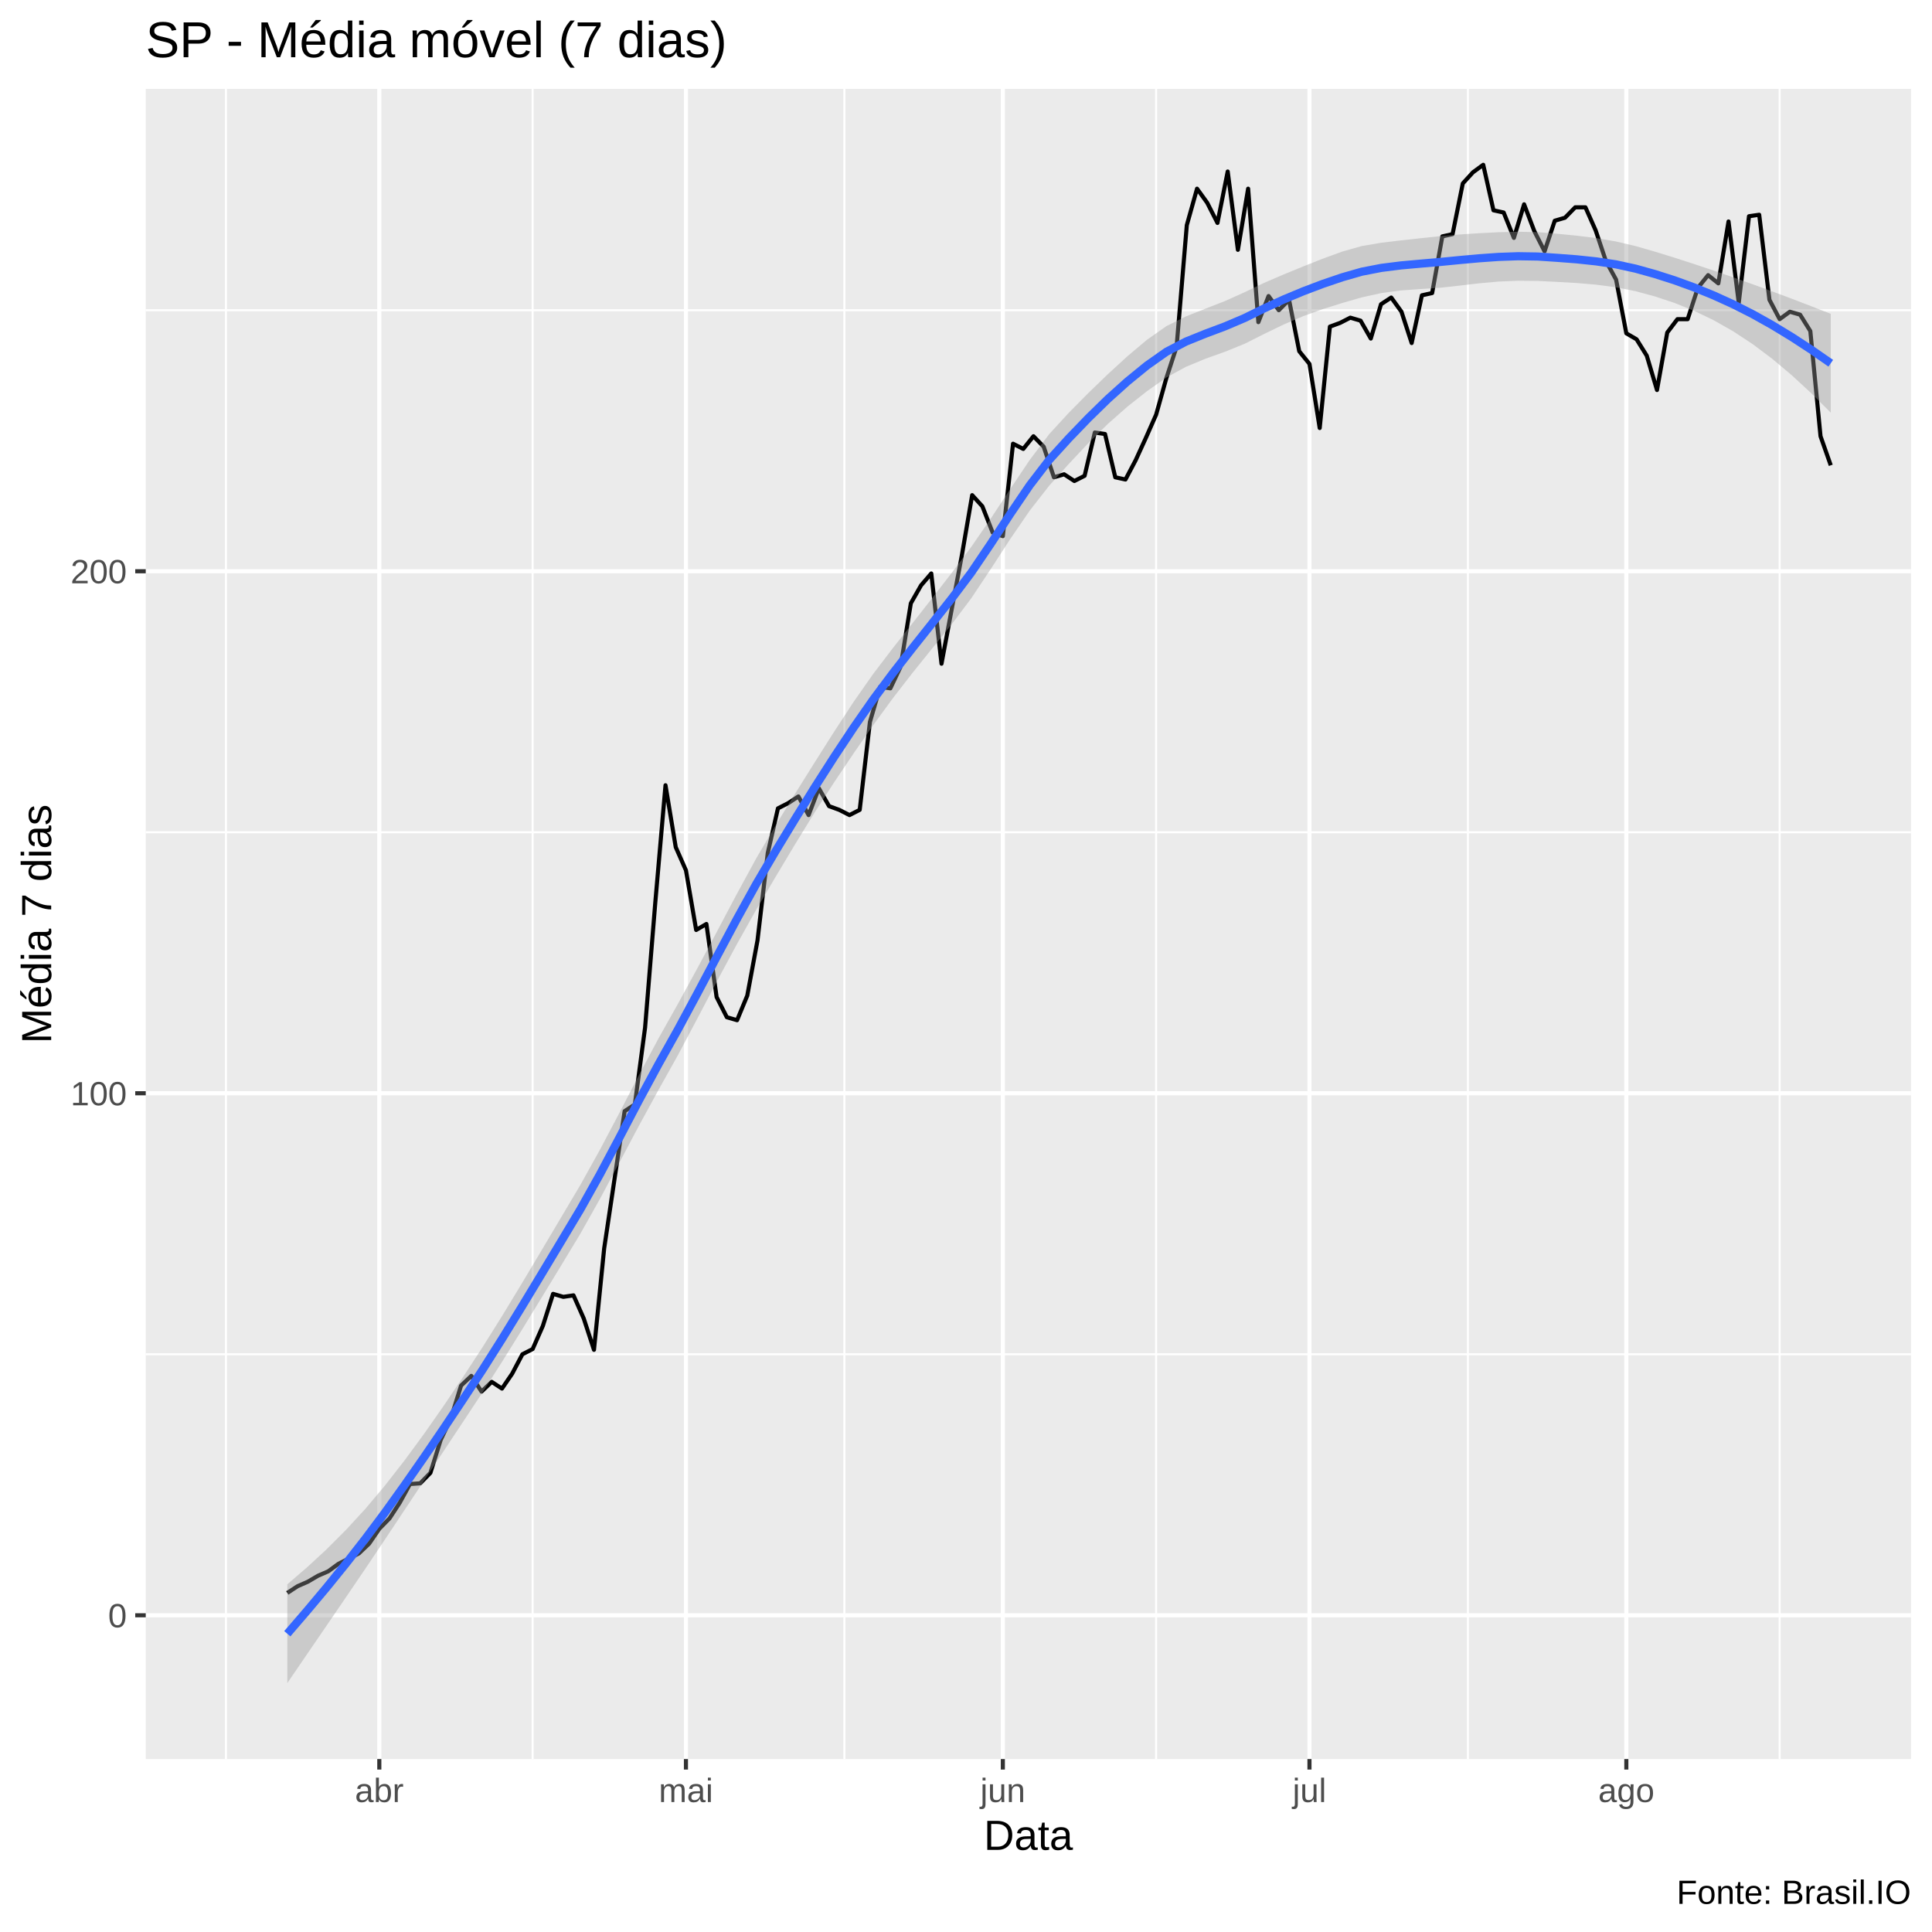
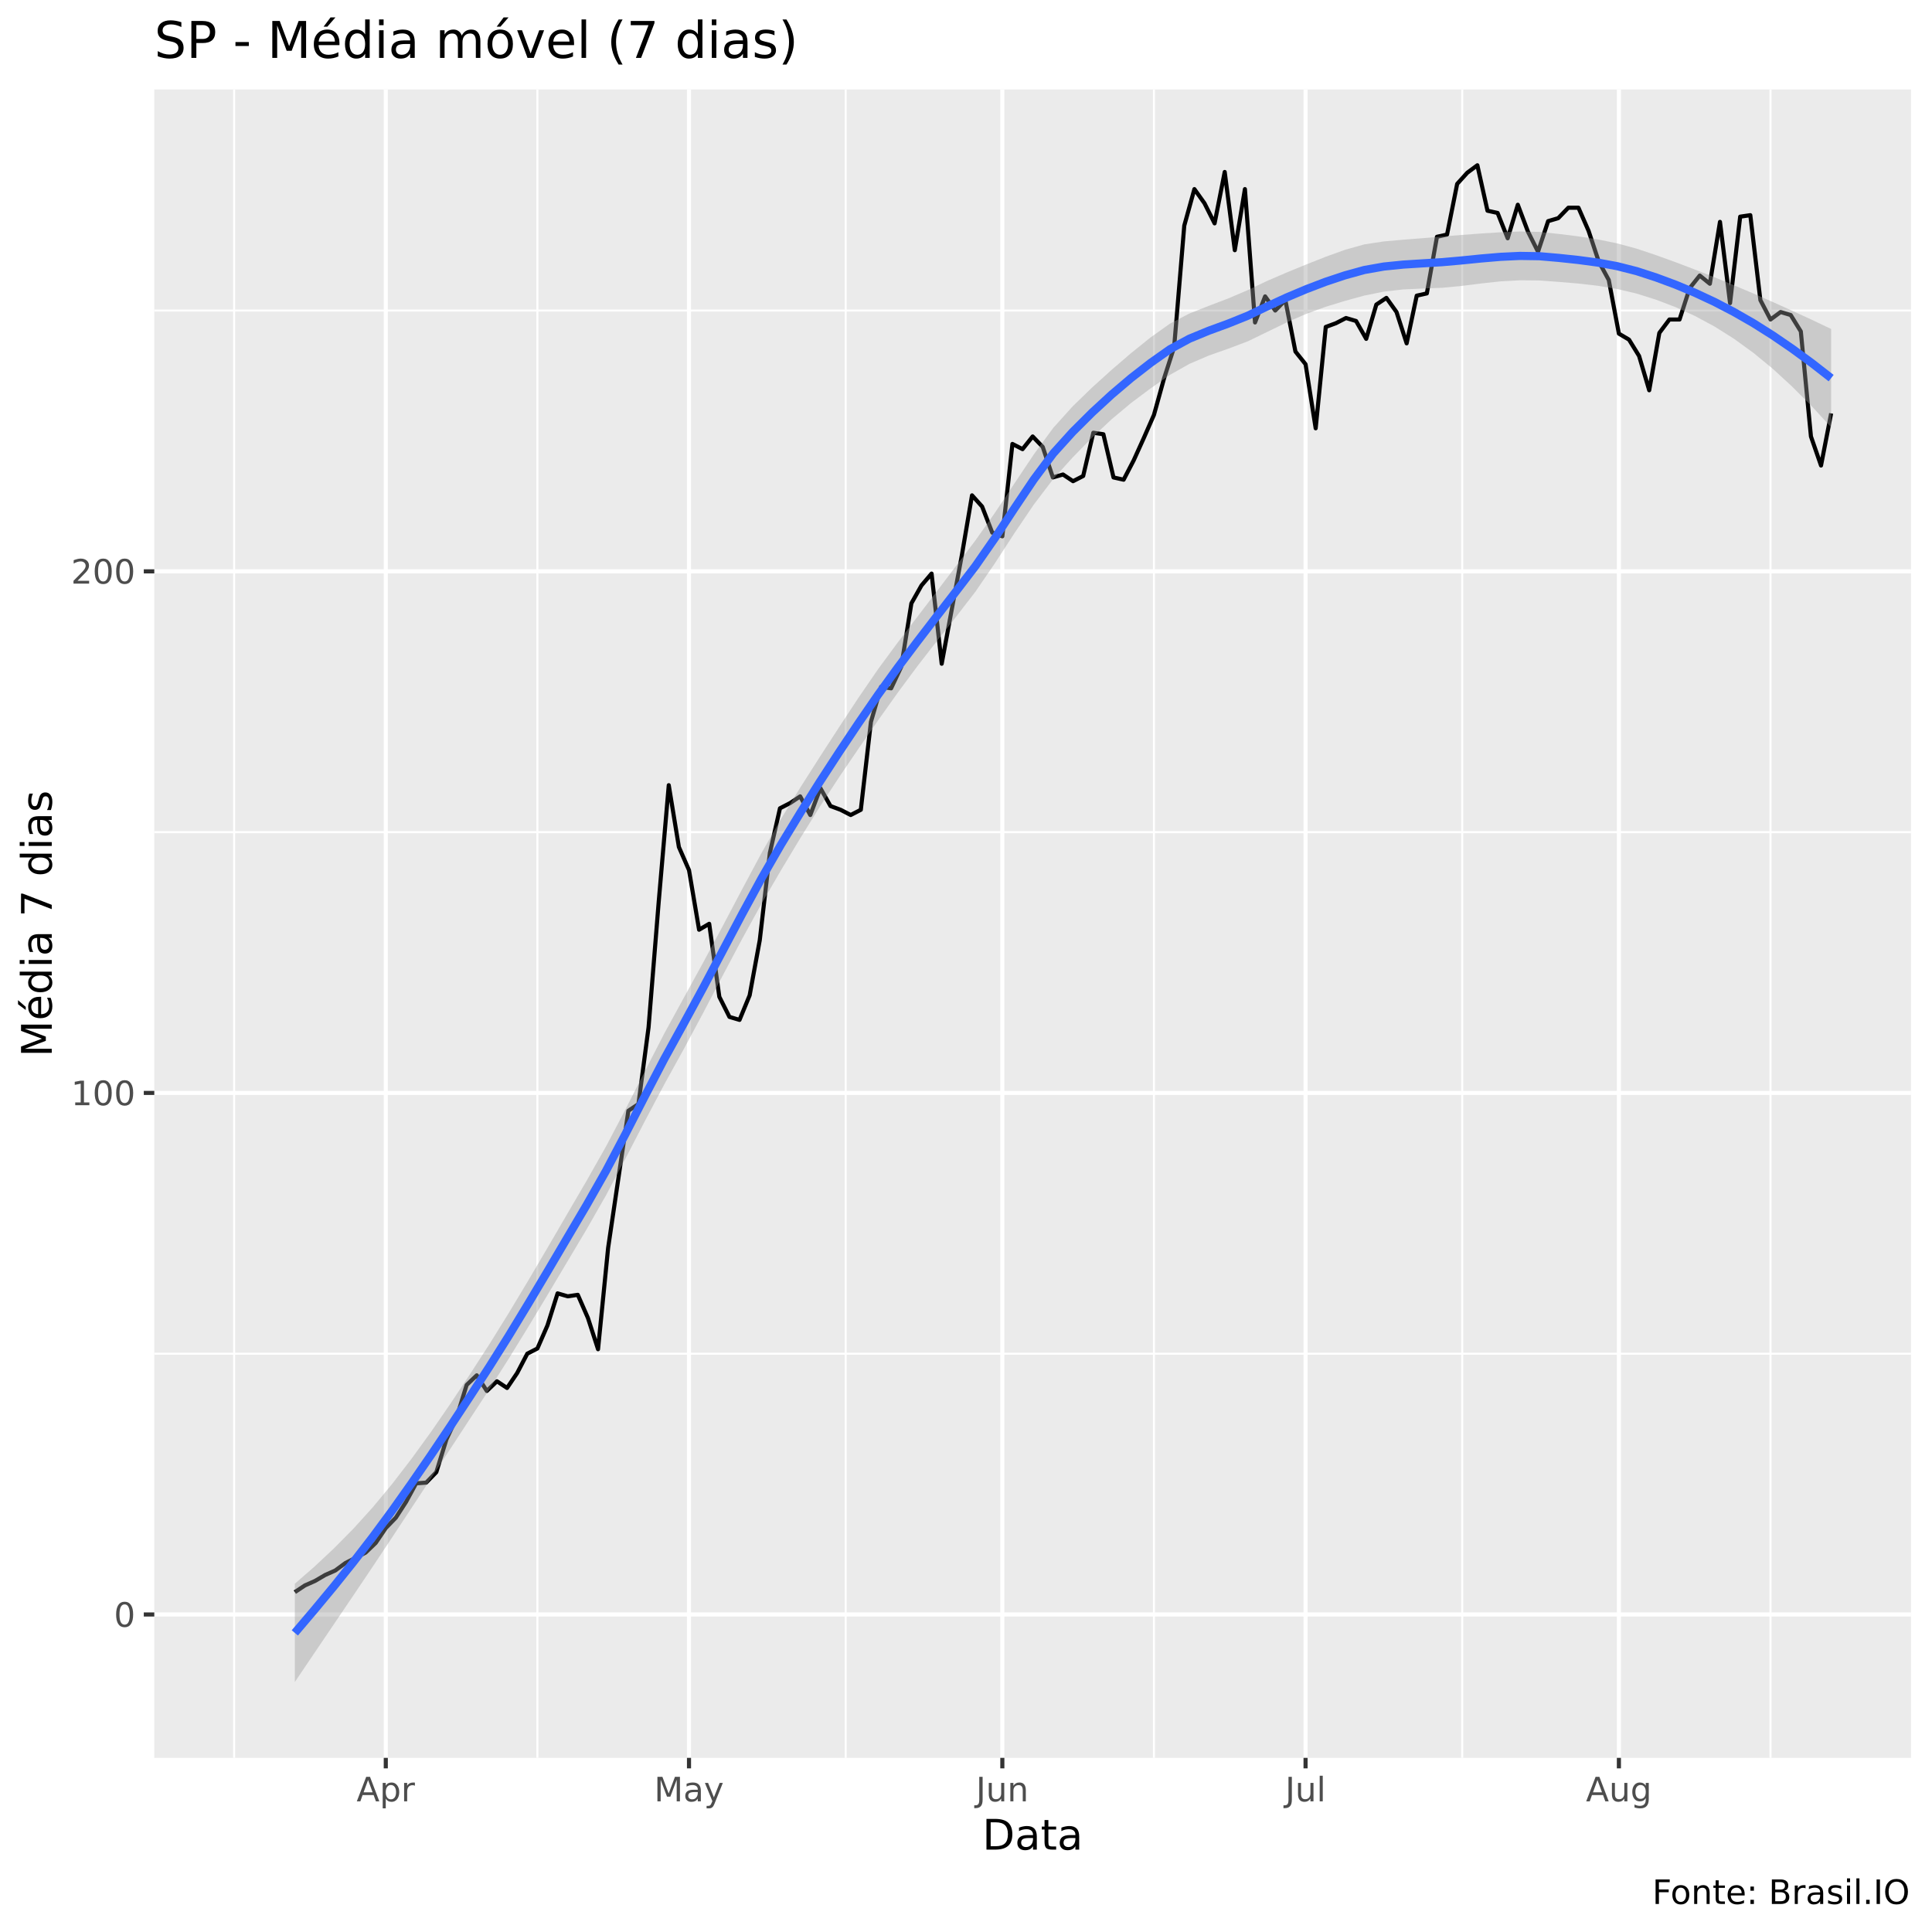
<svg xmlns="http://www.w3.org/2000/svg" viewBox="0 0 504.00 504.00">
  <defs>
    <style type="text/css">
    line, polyline, polygon, path, rect, circle {
      fill: none;
      stroke: #000000;
      stroke-linecap: round;
      stroke-linejoin: round;
      stroke-miterlimit: 10.00;
    }
  </style>
  </defs>
  <rect width="100%" height="100%" style="stroke: none; fill: #FFFFFF;" />
-   <rect x="-0" y="0.00" width="504.00" height="504.00" style="stroke-width: 1.07; stroke: #FFFFFF; fill: #FFFFFF;" />
+   <rect x="0" y="0.00" width="504.00" height="504.00" style="stroke-width: 1.07; stroke: #FFFFFF; fill: #FFFFFF;" />
  <defs>
-     <clipPath id="cpMzguMDJ8NDk4LjUyfDQ1OC44OHwyMy4xOQ==">
-       <rect x="38.02" y="23.19" width="460.50" height="435.69" />
+     <clipPath id="cpNDAuMjV8NDk4LjUyfDQ1OC41N3wyMy4zMw==">
+       <rect x="40.25" y="23.33" width="458.27" height="435.24" />
    </clipPath>
  </defs>
-   <rect x="38.02" y="23.19" width="460.50" height="435.69" style="stroke-width: 1.07; stroke: none; fill: #EBEBEB;" clip-path="url(#cpMzguMDJ8NDk4LjUyfDQ1OC44OHwyMy4xOQ==)" />
-   <polyline points="38.02,353.29 498.52,353.29 " style="stroke-width: 0.53; stroke: #FFFFFF; stroke-linecap: butt;" clip-path="url(#cpMzguMDJ8NDk4LjUyfDQ1OC44OHwyMy4xOQ==)" />
-   <polyline points="38.02,217.11 498.52,217.11 " style="stroke-width: 0.53; stroke: #FFFFFF; stroke-linecap: butt;" clip-path="url(#cpMzguMDJ8NDk4LjUyfDQ1OC44OHwyMy4xOQ==)" />
-   <polyline points="38.02,80.93 498.52,80.93 " style="stroke-width: 0.53; stroke: #FFFFFF; stroke-linecap: butt;" clip-path="url(#cpMzguMDJ8NDk4LjUyfDQ1OC44OHwyMy4xOQ==)" />
-   <polyline points="58.95,458.88 58.95,23.19 " style="stroke-width: 0.53; stroke: #FFFFFF; stroke-linecap: butt;" clip-path="url(#cpMzguMDJ8NDk4LjUyfDQ1OC44OHwyMy4xOQ==)" />
-   <polyline points="138.95,458.88 138.95,23.19 " style="stroke-width: 0.53; stroke: #FFFFFF; stroke-linecap: butt;" clip-path="url(#cpMzguMDJ8NDk4LjUyfDQ1OC44OHwyMy4xOQ==)" />
-   <polyline points="220.27,458.88 220.27,23.19 " style="stroke-width: 0.53; stroke: #FFFFFF; stroke-linecap: butt;" clip-path="url(#cpMzguMDJ8NDk4LjUyfDQ1OC44OHwyMy4xOQ==)" />
-   <polyline points="301.60,458.88 301.60,23.19 " style="stroke-width: 0.53; stroke: #FFFFFF; stroke-linecap: butt;" clip-path="url(#cpMzguMDJ8NDk4LjUyfDQ1OC44OHwyMy4xOQ==)" />
-   <polyline points="382.93,458.88 382.93,23.19 " style="stroke-width: 0.53; stroke: #FFFFFF; stroke-linecap: butt;" clip-path="url(#cpMzguMDJ8NDk4LjUyfDQ1OC44OHwyMy4xOQ==)" />
-   <polyline points="464.26,458.88 464.26,23.19 " style="stroke-width: 0.53; stroke: #FFFFFF; stroke-linecap: butt;" clip-path="url(#cpMzguMDJ8NDk4LjUyfDQ1OC44OHwyMy4xOQ==)" />
-   <polyline points="38.02,421.38 498.52,421.38 " style="stroke-width: 1.07; stroke: #FFFFFF; stroke-linecap: butt;" clip-path="url(#cpMzguMDJ8NDk4LjUyfDQ1OC44OHwyMy4xOQ==)" />
-   <polyline points="38.02,285.20 498.52,285.20 " style="stroke-width: 1.07; stroke: #FFFFFF; stroke-linecap: butt;" clip-path="url(#cpMzguMDJ8NDk4LjUyfDQ1OC44OHwyMy4xOQ==)" />
-   <polyline points="38.02,149.02 498.52,149.02 " style="stroke-width: 1.07; stroke: #FFFFFF; stroke-linecap: butt;" clip-path="url(#cpMzguMDJ8NDk4LjUyfDQ1OC44OHwyMy4xOQ==)" />
-   <polyline points="98.95,458.88 98.95,23.19 " style="stroke-width: 1.07; stroke: #FFFFFF; stroke-linecap: butt;" clip-path="url(#cpMzguMDJ8NDk4LjUyfDQ1OC44OHwyMy4xOQ==)" />
-   <polyline points="178.94,458.88 178.94,23.19 " style="stroke-width: 1.07; stroke: #FFFFFF; stroke-linecap: butt;" clip-path="url(#cpMzguMDJ8NDk4LjUyfDQ1OC44OHwyMy4xOQ==)" />
-   <polyline points="261.61,458.88 261.61,23.19 " style="stroke-width: 1.07; stroke: #FFFFFF; stroke-linecap: butt;" clip-path="url(#cpMzguMDJ8NDk4LjUyfDQ1OC44OHwyMy4xOQ==)" />
-   <polyline points="341.60,458.88 341.60,23.19 " style="stroke-width: 1.07; stroke: #FFFFFF; stroke-linecap: butt;" clip-path="url(#cpMzguMDJ8NDk4LjUyfDQ1OC44OHwyMy4xOQ==)" />
-   <polyline points="424.26,458.88 424.26,23.19 " style="stroke-width: 1.07; stroke: #FFFFFF; stroke-linecap: butt;" clip-path="url(#cpMzguMDJ8NDk4LjUyfDQ1OC44OHwyMy4xOQ==)" />
-   <polyline points="74.95,415.55 77.62,413.80 80.29,412.63 82.95,411.07 85.62,409.91 88.28,407.96 90.95,406.60 93.62,405.24 96.28,402.71 98.95,398.82 101.62,396.09 104.28,392.01 106.95,387.14 109.62,386.95 112.28,384.23 114.95,375.67 117.62,370.02 120.28,361.46 122.95,358.93 125.62,363.02 128.28,360.49 130.95,362.24 133.61,358.35 136.28,353.29 138.95,351.93 141.61,345.90 144.28,337.53 146.95,338.31 149.61,337.92 152.28,343.95 154.95,352.13 157.61,325.67 160.28,307.77 162.95,289.87 165.61,288.12 168.28,268.08 170.95,235.40 173.61,204.85 176.28,221.00 178.94,227.03 181.61,242.60 184.28,241.04 186.94,260.10 189.61,265.36 192.28,266.14 194.94,259.72 197.61,245.32 200.28,222.56 202.94,210.88 205.61,209.52 208.28,207.77 210.94,212.63 213.61,205.63 216.28,210.30 218.94,211.27 221.61,212.63 224.27,211.27 226.94,188.32 229.61,179.17 232.27,179.56 234.94,173.92 237.61,157.38 240.27,152.71 242.94,149.60 245.61,173.14 248.27,158.94 250.94,144.74 253.61,129.17 256.27,132.09 258.94,138.90 261.61,139.87 264.27,115.75 266.94,117.11 269.60,113.80 272.27,116.53 274.94,124.51 277.60,123.73 280.27,125.48 282.94,124.12 285.60,112.83 288.27,113.22 290.94,124.51 293.60,125.09 296.27,120.03 298.94,114.19 301.60,108.16 304.27,98.63 306.94,90.46 309.60,58.75 312.27,49.22 314.93,52.91 317.60,58.16 320.27,44.74 322.93,65.17 325.60,49.22 328.27,84.04 330.93,77.23 333.60,80.93 336.27,78.20 338.93,91.63 341.60,94.93 344.27,111.66 346.93,85.21 349.60,84.23 352.26,82.87 354.93,83.65 357.60,88.32 360.26,79.37 362.93,77.62 365.60,81.32 368.26,89.49 370.93,77.04 373.60,76.45 376.26,61.67 378.93,61.08 381.60,47.85 384.26,44.94 386.93,42.99 389.60,54.86 392.26,55.44 394.93,62.06 397.59,53.30 400.26,60.30 402.93,65.56 405.59,57.58 408.26,56.80 410.93,54.08 413.59,54.08 416.26,60.11 418.93,68.09 421.59,72.95 424.26,86.96 426.93,88.51 429.59,92.79 432.26,101.74 434.93,86.76 437.59,83.26 440.26,83.26 442.92,75.09 445.59,71.78 448.26,73.92 450.92,57.78 453.59,78.98 456.26,56.41 458.92,56.02 461.59,78.20 464.26,83.26 466.92,81.32 469.59,82.09 472.26,86.37 474.92,113.80 477.59,121.39 " style="stroke-width: 1.07; stroke-linecap: butt;" clip-path="url(#cpMzguMDJ8NDk4LjUyfDQ1OC44OHwyMy4xOQ==)" />
-   <polygon points="74.95,413.30 80.05,408.91 85.15,404.21 90.24,399.12 95.34,393.57 100.44,387.51 105.53,380.98 110.63,374.04 115.73,366.75 120.82,359.19 125.92,351.38 131.02,343.23 136.11,334.84 141.21,326.29 146.31,317.70 151.40,309.11 156.50,299.94 161.60,290.28 166.69,280.44 171.79,270.88 176.89,261.80 181.98,252.48 187.08,242.92 192.18,233.28 197.27,223.93 202.37,215.25 207.47,206.97 212.56,198.83 217.66,190.78 222.76,182.98 227.85,175.72 232.95,169.03 238.05,162.56 243.14,156.08 248.24,149.49 253.34,142.71 258.43,135.32 263.53,127.58 268.63,119.98 273.72,113.23 278.82,107.68 283.92,102.52 289.01,97.61 294.11,92.93 299.21,88.64 304.30,85.06 309.40,82.53 314.50,80.51 319.59,78.52 324.69,76.23 329.79,73.78 334.88,71.59 339.98,69.50 345.08,67.48 350.17,65.62 355.27,64.18 360.37,63.32 365.46,62.71 370.56,62.15 375.66,61.61 380.75,61.17 385.85,60.84 390.95,60.58 396.04,60.45 401.14,60.56 406.24,60.98 411.33,61.48 416.43,62.11 421.53,62.99 426.62,64.18 431.72,65.65 436.82,67.22 441.91,68.87 447.01,70.58 452.11,72.34 457.20,74.15 462.30,76.01 467.40,77.92 472.49,79.88 477.59,81.87 477.59,107.65 472.49,102.57 467.40,97.87 462.30,93.59 457.20,89.76 452.11,86.41 447.01,83.52 441.91,81.07 436.82,79.02 431.72,77.33 426.62,75.95 421.53,74.94 416.43,74.27 411.33,73.83 406.24,73.54 401.14,73.29 396.04,73.24 390.95,73.45 385.85,73.91 380.75,74.51 375.66,75.07 370.56,75.41 365.46,75.77 360.37,76.45 355.27,77.57 350.17,79.04 345.08,80.64 339.98,82.47 334.88,84.65 329.79,87.11 324.69,89.68 319.59,91.75 314.50,93.57 309.40,95.68 304.30,98.46 299.21,102.05 294.11,106.08 289.01,110.58 283.92,115.59 278.82,121.02 273.72,126.68 268.63,133.20 263.53,140.63 258.43,148.49 253.34,156.12 248.24,162.89 243.14,169.21 238.05,175.53 232.95,182.11 227.85,189.08 222.76,196.42 217.66,203.99 212.56,211.87 207.47,220.15 202.37,228.68 197.27,237.32 192.18,246.40 187.08,255.88 181.98,265.58 176.89,275.18 171.79,284.31 166.69,293.65 161.60,303.23 156.50,312.77 151.40,321.84 146.31,330.26 141.21,338.64 136.11,346.98 131.02,355.17 125.92,363.16 120.82,370.88 115.73,378.56 110.63,386.24 105.53,393.92 100.44,401.58 95.34,409.18 90.24,416.69 85.15,424.15 80.05,431.60 74.95,439.07 " style="stroke-width: 0.00; stroke: none; fill: #999999; fill-opacity: 0.40;" clip-path="url(#cpMzguMDJ8NDk4LjUyfDQ1OC44OHwyMy4xOQ==)" />
-   <polyline points="74.95,413.30 80.05,408.91 85.15,404.21 90.24,399.12 95.34,393.57 100.44,387.51 105.53,380.98 110.63,374.04 115.73,366.75 120.82,359.19 125.92,351.38 131.02,343.23 136.11,334.84 141.21,326.29 146.31,317.70 151.40,309.11 156.50,299.94 161.60,290.28 166.69,280.44 171.79,270.88 176.89,261.80 181.98,252.48 187.08,242.92 192.18,233.28 197.27,223.93 202.37,215.25 207.47,206.97 212.56,198.83 217.66,190.78 222.76,182.98 227.85,175.72 232.95,169.03 238.05,162.56 243.14,156.08 248.24,149.49 253.34,142.71 258.43,135.32 263.53,127.58 268.63,119.98 273.72,113.23 278.82,107.68 283.92,102.52 289.01,97.61 294.11,92.93 299.21,88.64 304.30,85.06 309.40,82.53 314.50,80.51 319.59,78.52 324.69,76.23 329.79,73.78 334.88,71.59 339.98,69.50 345.08,67.48 350.17,65.62 355.27,64.18 360.37,63.32 365.46,62.71 370.56,62.15 375.66,61.61 380.75,61.17 385.85,60.84 390.95,60.58 396.04,60.45 401.14,60.56 406.24,60.98 411.33,61.48 416.43,62.11 421.53,62.99 426.62,64.18 431.72,65.65 436.82,67.22 441.91,68.87 447.01,70.58 452.11,72.34 457.20,74.15 462.30,76.01 467.40,77.92 472.49,79.88 477.59,81.87 " style="stroke-width: 2.13; stroke: none;" clip-path="url(#cpMzguMDJ8NDk4LjUyfDQ1OC44OHwyMy4xOQ==)" />
-   <polyline points="477.59,107.65 472.49,102.57 467.40,97.87 462.30,93.59 457.20,89.76 452.11,86.41 447.01,83.52 441.91,81.07 436.82,79.02 431.72,77.33 426.62,75.95 421.53,74.94 416.43,74.27 411.33,73.83 406.24,73.54 401.14,73.29 396.04,73.24 390.95,73.45 385.85,73.91 380.75,74.51 375.66,75.07 370.56,75.41 365.46,75.77 360.37,76.45 355.27,77.57 350.17,79.04 345.08,80.64 339.98,82.47 334.88,84.65 329.79,87.11 324.69,89.68 319.59,91.75 314.50,93.57 309.40,95.68 304.30,98.46 299.21,102.05 294.11,106.08 289.01,110.58 283.92,115.59 278.82,121.02 273.72,126.68 268.63,133.20 263.53,140.63 258.43,148.49 253.34,156.12 248.24,162.89 243.14,169.21 238.05,175.53 232.95,182.11 227.85,189.08 222.76,196.42 217.66,203.99 212.56,211.87 207.47,220.15 202.37,228.68 197.27,237.32 192.18,246.40 187.08,255.88 181.98,265.58 176.89,275.18 171.79,284.31 166.69,293.65 161.60,303.23 156.50,312.77 151.40,321.84 146.31,330.26 141.21,338.64 136.11,346.98 131.02,355.17 125.92,363.16 120.82,370.88 115.73,378.56 110.63,386.24 105.53,393.92 100.44,401.58 95.34,409.18 90.24,416.69 85.15,424.15 80.05,431.60 74.95,439.07 " style="stroke-width: 2.13; stroke: none;" clip-path="url(#cpMzguMDJ8NDk4LjUyfDQ1OC44OHwyMy4xOQ==)" />
-   <polyline points="74.95,426.19 80.05,420.26 85.15,414.18 90.24,407.90 95.34,401.37 100.44,394.55 105.53,387.45 110.63,380.14 115.73,372.66 120.82,365.03 125.92,357.27 131.02,349.20 136.11,340.91 141.21,332.47 146.31,323.98 151.40,315.48 156.50,306.36 161.60,296.76 166.69,287.05 171.79,277.60 176.89,268.49 181.98,259.03 187.08,249.40 192.18,239.84 197.27,230.63 202.37,221.96 207.47,213.56 212.56,205.35 217.66,197.38 222.76,189.70 227.85,182.40 232.95,175.57 238.05,169.04 243.14,162.64 248.24,156.19 253.34,149.42 258.43,141.90 263.53,134.10 268.63,126.59 273.72,119.96 278.82,114.35 283.92,109.06 289.01,104.09 294.11,99.51 299.21,95.35 304.30,91.76 309.40,89.10 314.50,87.04 319.59,85.13 324.69,82.96 329.79,80.45 334.88,78.12 339.98,75.99 345.08,74.06 350.17,72.33 355.27,70.87 360.37,69.88 365.46,69.24 370.56,68.78 375.66,68.34 380.75,67.84 385.85,67.38 390.95,67.02 396.04,66.84 401.14,66.92 406.24,67.26 411.33,67.65 416.43,68.19 421.53,68.96 426.62,70.07 431.72,71.49 436.82,73.12 441.91,74.97 447.01,77.05 452.11,79.37 457.20,81.95 462.30,84.80 467.40,87.90 472.49,91.22 477.59,94.76 " style="stroke-width: 2.13; stroke: #3366FF; stroke-linecap: butt;" clip-path="url(#cpMzguMDJ8NDk4LjUyfDQ1OC44OHwyMy4xOQ==)" />
+   <rect x="40.25" y="23.33" width="458.27" height="435.24" style="stroke-width: 1.07; stroke: none; fill: #EBEBEB;" clip-path="url(#cpNDAuMjV8NDk4LjUyfDQ1OC41N3wyMy4zMw==)" />
+   <polyline points="40.25,353.14 498.52,353.14 " style="stroke-width: 0.53; stroke: #FFFFFF; stroke-linecap: butt;" clip-path="url(#cpNDAuMjV8NDk4LjUyfDQ1OC41N3wyMy4zMw==)" />
+   <polyline points="40.25,217.08 498.52,217.08 " style="stroke-width: 0.53; stroke: #FFFFFF; stroke-linecap: butt;" clip-path="url(#cpNDAuMjV8NDk4LjUyfDQ1OC41N3wyMy4zMw==)" />
+   <polyline points="40.25,81.01 498.52,81.01 " style="stroke-width: 0.53; stroke: #FFFFFF; stroke-linecap: butt;" clip-path="url(#cpNDAuMjV8NDk4LjUyfDQ1OC41N3wyMy4zMw==)" />
+   <polyline points="61.08,458.57 61.08,23.33 " style="stroke-width: 0.53; stroke: #FFFFFF; stroke-linecap: butt;" clip-path="url(#cpNDAuMjV8NDk4LjUyfDQ1OC41N3wyMy4zMw==)" />
+   <polyline points="140.19,458.57 140.19,23.33 " style="stroke-width: 0.53; stroke: #FFFFFF; stroke-linecap: butt;" clip-path="url(#cpNDAuMjV8NDk4LjUyfDQ1OC41N3wyMy4zMw==)" />
+   <polyline points="220.61,458.57 220.61,23.33 " style="stroke-width: 0.53; stroke: #FFFFFF; stroke-linecap: butt;" clip-path="url(#cpNDAuMjV8NDk4LjUyfDQ1OC41N3wyMy4zMw==)" />
+   <polyline points="301.03,458.57 301.03,23.33 " style="stroke-width: 0.53; stroke: #FFFFFF; stroke-linecap: butt;" clip-path="url(#cpNDAuMjV8NDk4LjUyfDQ1OC41N3wyMy4zMw==)" />
+   <polyline points="381.45,458.57 381.45,23.33 " style="stroke-width: 0.53; stroke: #FFFFFF; stroke-linecap: butt;" clip-path="url(#cpNDAuMjV8NDk4LjUyfDQ1OC41N3wyMy4zMw==)" />
+   <polyline points="461.87,458.57 461.87,23.33 " style="stroke-width: 0.53; stroke: #FFFFFF; stroke-linecap: butt;" clip-path="url(#cpNDAuMjV8NDk4LjUyfDQ1OC41N3wyMy4zMw==)" />
+   <polyline points="40.25,421.17 498.52,421.17 " style="stroke-width: 1.07; stroke: #FFFFFF; stroke-linecap: butt;" clip-path="url(#cpNDAuMjV8NDk4LjUyfDQ1OC41N3wyMy4zMw==)" />
+   <polyline points="40.25,285.11 498.52,285.11 " style="stroke-width: 1.07; stroke: #FFFFFF; stroke-linecap: butt;" clip-path="url(#cpNDAuMjV8NDk4LjUyfDQ1OC41N3wyMy4zMw==)" />
+   <polyline points="40.25,149.05 498.52,149.05 " style="stroke-width: 1.07; stroke: #FFFFFF; stroke-linecap: butt;" clip-path="url(#cpNDAuMjV8NDk4LjUyfDQ1OC41N3wyMy4zMw==)" />
+   <polyline points="100.64,458.57 100.64,23.33 " style="stroke-width: 1.07; stroke: #FFFFFF; stroke-linecap: butt;" clip-path="url(#cpNDAuMjV8NDk4LjUyfDQ1OC41N3wyMy4zMw==)" />
+   <polyline points="179.74,458.57 179.74,23.33 " style="stroke-width: 1.07; stroke: #FFFFFF; stroke-linecap: butt;" clip-path="url(#cpNDAuMjV8NDk4LjUyfDQ1OC41N3wyMy4zMw==)" />
+   <polyline points="261.48,458.57 261.48,23.33 " style="stroke-width: 1.07; stroke: #FFFFFF; stroke-linecap: butt;" clip-path="url(#cpNDAuMjV8NDk4LjUyfDQ1OC41N3wyMy4zMw==)" />
+   <polyline points="340.58,458.57 340.58,23.33 " style="stroke-width: 1.07; stroke: #FFFFFF; stroke-linecap: butt;" clip-path="url(#cpNDAuMjV8NDk4LjUyfDQ1OC41N3wyMy4zMw==)" />
+   <polyline points="422.32,458.57 422.32,23.33 " style="stroke-width: 1.07; stroke: #FFFFFF; stroke-linecap: butt;" clip-path="url(#cpNDAuMjV8NDk4LjUyfDQ1OC41N3wyMy4zMw==)" />
+   <polyline points="76.91,415.34 79.54,413.59 82.18,412.42 84.82,410.87 87.45,409.70 90.09,407.76 92.73,406.40 95.36,405.04 98.00,402.51 100.64,398.62 103.27,395.90 105.91,391.82 108.55,386.96 111.18,386.77 113.82,384.05 116.46,375.49 119.09,369.86 121.73,361.30 124.37,358.78 127.00,362.86 129.64,360.33 132.28,362.08 134.91,358.19 137.55,353.14 140.19,351.78 142.82,345.75 145.46,337.40 148.10,338.17 150.73,337.78 153.37,343.81 156.01,351.97 158.64,325.54 161.28,307.66 163.92,289.77 166.55,288.02 169.19,268.00 171.83,235.35 174.46,204.83 177.10,220.96 179.74,226.99 182.37,242.54 185.01,240.99 187.65,260.03 190.29,265.28 192.92,266.06 195.56,259.65 198.20,245.26 200.83,222.52 203.47,210.86 206.11,209.50 208.74,207.75 211.38,212.61 214.02,205.61 216.65,210.27 219.29,211.25 221.93,212.61 224.56,211.25 227.20,188.31 229.84,179.17 232.47,179.56 235.11,173.93 237.75,157.40 240.38,152.74 243.02,149.63 245.66,173.15 248.29,158.96 250.93,144.77 253.57,129.22 256.20,132.14 258.84,138.94 261.48,139.91 264.11,115.81 266.75,117.17 269.39,113.86 272.02,116.59 274.66,124.55 277.30,123.78 279.93,125.53 282.57,124.17 285.21,112.89 287.84,113.28 290.48,124.55 293.12,125.14 295.75,120.08 298.39,114.25 301.03,108.23 303.67,98.70 306.30,90.54 308.94,58.86 311.58,49.33 314.21,53.02 316.85,58.27 319.49,44.86 322.12,65.27 324.76,49.33 327.40,84.12 330.03,77.32 332.67,81.01 335.31,78.29 337.94,91.71 340.58,95.01 343.22,111.73 345.85,85.29 348.49,84.32 351.13,82.96 353.76,83.74 356.40,88.40 359.04,79.46 361.67,77.71 364.31,81.40 366.95,89.57 369.58,77.13 372.22,76.54 374.86,61.77 377.49,61.19 380.13,47.97 382.77,45.06 385.40,43.11 388.04,54.97 390.68,55.55 393.31,62.16 395.95,53.41 398.59,60.41 401.22,65.66 403.86,57.69 406.50,56.91 409.13,54.19 411.77,54.19 414.41,60.22 417.05,68.19 419.68,73.05 422.32,87.04 424.96,88.60 427.59,92.87 430.23,101.81 432.87,86.85 435.50,83.35 438.14,83.35 440.78,75.18 443.41,71.88 446.05,74.02 448.69,57.88 451.32,79.07 453.96,56.52 456.60,56.13 459.23,78.29 461.87,83.35 464.51,81.40 467.14,82.18 469.78,86.46 472.42,113.86 475.05,121.44 477.69,107.84 " style="stroke-width: 1.07; stroke-linecap: butt;" clip-path="url(#cpNDAuMjV8NDk4LjUyfDQ1OC41N3wyMy4zMw==)" />
+   <polygon points="76.91,413.15 81.98,408.73 87.05,403.99 92.12,398.86 97.20,393.26 102.27,387.15 107.34,380.56 112.42,373.56 117.49,366.20 122.56,358.56 127.64,350.70 132.71,342.54 137.78,334.09 142.86,325.46 147.93,316.75 153.00,308.07 158.08,299.09 163.15,289.44 168.22,279.46 173.30,269.59 178.37,260.32 183.44,251.09 188.52,241.61 193.59,231.99 198.66,222.52 203.74,213.63 208.81,205.39 213.88,197.43 218.96,189.60 224.03,181.90 229.10,174.51 234.18,167.62 239.25,160.98 244.32,154.35 249.39,147.66 254.47,140.96 259.54,133.78 264.61,126.15 269.69,118.54 274.76,111.62 279.83,106.00 284.91,101.07 289.98,96.49 295.05,92.13 300.13,88.04 305.20,84.43 310.27,81.79 315.35,79.78 320.42,77.85 325.49,75.69 330.57,73.28 335.64,71.09 340.71,69.01 345.79,67.00 350.86,65.17 355.93,63.75 361.01,62.98 366.08,62.53 371.15,62.13 376.23,61.70 381.30,61.29 386.37,60.91 391.45,60.59 396.52,60.39 401.59,60.50 406.67,61.03 411.74,61.66 416.81,62.45 421.88,63.49 426.96,64.87 432.03,66.57 437.10,68.40 442.18,70.33 447.25,72.33 452.32,74.41 457.40,76.56 462.47,78.78 467.54,81.07 472.62,83.41 477.69,85.82 477.69,111.46 472.62,105.96 467.54,100.87 462.47,96.21 457.40,92.04 452.32,88.36 447.25,85.17 442.18,82.44 437.10,80.12 432.03,78.19 426.96,76.59 421.88,75.39 416.81,74.55 411.74,73.97 406.67,73.54 401.59,73.17 396.52,73.12 391.45,73.40 386.37,73.95 381.30,74.59 376.23,75.07 371.15,75.27 366.08,75.50 361.01,76.08 355.93,77.10 350.86,78.49 345.79,80.05 340.71,81.90 335.64,84.12 330.57,86.59 325.49,89.05 320.42,90.96 315.35,92.75 310.27,94.93 305.20,97.79 300.13,101.34 295.05,105.14 289.98,109.38 284.91,114.14 279.83,119.33 274.76,124.95 269.69,131.63 264.61,139.13 259.54,146.94 254.47,154.34 249.39,160.92 244.32,167.34 239.25,173.88 234.18,180.72 229.10,187.87 224.03,195.20 218.96,202.65 213.88,210.42 208.81,218.59 203.74,227.02 198.66,235.75 193.59,244.95 188.52,254.52 183.44,264.23 178.37,273.69 173.30,282.87 168.22,292.47 163.15,302.25 158.08,311.84 153.00,320.74 147.93,329.25 142.86,337.77 137.78,346.20 132.71,354.44 127.64,362.42 122.56,370.18 117.49,377.93 112.42,385.67 107.34,393.40 102.27,401.10 97.20,408.74 92.12,416.29 87.05,423.79 81.98,431.28 76.91,438.79 " style="stroke-width: 0.00; stroke: none; fill: #999999; fill-opacity: 0.40;" clip-path="url(#cpNDAuMjV8NDk4LjUyfDQ1OC41N3wyMy4zMw==)" />
+   <polyline points="76.91,413.15 81.98,408.73 87.05,403.99 92.12,398.86 97.20,393.26 102.27,387.15 107.34,380.56 112.42,373.56 117.49,366.20 122.56,358.56 127.64,350.70 132.71,342.54 137.78,334.09 142.86,325.46 147.93,316.75 153.00,308.07 158.08,299.09 163.15,289.44 168.22,279.46 173.30,269.59 178.37,260.32 183.44,251.09 188.52,241.61 193.59,231.99 198.66,222.52 203.74,213.63 208.81,205.39 213.88,197.43 218.96,189.60 224.03,181.90 229.10,174.51 234.18,167.62 239.25,160.98 244.32,154.35 249.39,147.66 254.47,140.96 259.54,133.78 264.61,126.15 269.69,118.54 274.76,111.62 279.83,106.00 284.91,101.07 289.98,96.49 295.05,92.13 300.13,88.04 305.20,84.43 310.27,81.79 315.35,79.78 320.42,77.85 325.49,75.69 330.57,73.28 335.64,71.09 340.71,69.01 345.79,67.00 350.86,65.17 355.93,63.75 361.01,62.98 366.08,62.53 371.15,62.13 376.23,61.70 381.30,61.29 386.37,60.91 391.45,60.59 396.52,60.39 401.59,60.50 406.67,61.03 411.74,61.66 416.81,62.45 421.88,63.49 426.96,64.87 432.03,66.57 437.10,68.40 442.18,70.33 447.25,72.33 452.32,74.41 457.40,76.56 462.47,78.78 467.54,81.07 472.62,83.41 477.69,85.82 " style="stroke-width: 2.13; stroke: none;" clip-path="url(#cpNDAuMjV8NDk4LjUyfDQ1OC41N3wyMy4zMw==)" />
+   <polyline points="477.69,111.46 472.62,105.96 467.54,100.87 462.47,96.21 457.40,92.04 452.32,88.36 447.25,85.17 442.18,82.44 437.10,80.12 432.03,78.19 426.96,76.59 421.88,75.39 416.81,74.55 411.74,73.97 406.67,73.54 401.59,73.17 396.52,73.12 391.45,73.40 386.37,73.95 381.30,74.59 376.23,75.07 371.15,75.27 366.08,75.50 361.01,76.08 355.93,77.10 350.86,78.49 345.79,80.05 340.71,81.90 335.64,84.12 330.57,86.59 325.49,89.05 320.42,90.96 315.35,92.75 310.27,94.93 305.20,97.79 300.13,101.34 295.05,105.14 289.98,109.38 284.91,114.14 279.83,119.33 274.76,124.95 269.69,131.63 264.61,139.13 259.54,146.94 254.47,154.34 249.39,160.92 244.32,167.34 239.25,173.88 234.18,180.72 229.10,187.87 224.03,195.20 218.96,202.65 213.88,210.42 208.81,218.59 203.74,227.02 198.66,235.75 193.59,244.95 188.52,254.52 183.44,264.23 178.37,273.69 173.30,282.87 168.22,292.47 163.15,302.25 158.08,311.84 153.00,320.74 147.93,329.25 142.86,337.77 137.78,346.20 132.71,354.44 127.64,362.42 122.56,370.18 117.49,377.93 112.42,385.67 107.34,393.40 102.27,401.10 97.20,408.74 92.12,416.29 87.05,423.79 81.98,431.28 76.91,438.79 " style="stroke-width: 2.13; stroke: none;" clip-path="url(#cpNDAuMjV8NDk4LjUyfDQ1OC41N3wyMy4zMw==)" />
+   <polyline points="76.91,425.97 81.98,420.00 87.05,413.89 92.12,407.57 97.20,401.00 102.27,394.13 107.34,386.98 112.42,379.61 117.49,372.06 122.56,364.37 127.64,356.56 132.71,348.49 137.78,340.14 142.86,331.61 147.93,323.00 153.00,314.41 158.08,305.46 163.15,295.85 168.22,285.97 173.30,276.23 178.37,267.01 183.44,257.66 188.52,248.06 193.59,238.47 198.66,229.14 203.74,220.33 208.81,211.99 213.88,203.93 218.96,196.13 224.03,188.55 229.10,181.19 234.18,174.17 239.25,167.43 244.32,160.84 249.39,154.29 254.47,147.65 259.54,140.36 264.61,132.64 269.69,125.08 274.76,118.28 279.83,112.67 284.91,107.61 289.98,102.94 295.05,98.64 300.13,94.69 305.20,91.11 310.27,88.36 315.35,86.27 320.42,84.41 325.49,82.37 330.57,79.94 335.64,77.60 340.71,75.46 345.79,73.52 350.86,71.83 355.93,70.43 361.01,69.53 366.08,69.02 371.15,68.70 376.23,68.39 381.30,67.94 386.37,67.43 391.45,67.00 396.52,66.76 401.59,66.84 406.67,67.28 411.74,67.82 416.81,68.50 421.88,69.44 426.96,70.73 432.03,72.38 437.10,74.26 442.18,76.38 447.25,78.75 452.32,81.39 457.40,84.30 462.47,87.50 467.54,90.97 472.62,94.69 477.69,98.64 " style="stroke-width: 2.13; stroke: #3366FF; stroke-linecap: butt;" clip-path="url(#cpNDAuMjV8NDk4LjUyfDQ1OC41N3wyMy4zMw==)" />
  <defs>
    <clipPath id="cpMC4wMHw1MDQuMDB8NTA0LjAwfDAuMDA=">
      <rect x="0.00" y="0.00" width="504.00" height="504.00" />
    </clipPath>
  </defs>
  <g clip-path="url(#cpMC4wMHw1MDQuMDB8NTA0LjAwfDAuMDA=)">
-     <text x="28.20" y="424.53" style="font-size: 8.80px; fill: #4D4D4D; font-family: Arial;" textLength="4.89px" lengthAdjust="spacingAndGlyphs">0</text>
+     <text x="29.72" y="424.38" style="font-size: 8.80px; fill: #4D4D4D; font-family: DejaVu Sans;" textLength="5.60px" lengthAdjust="spacingAndGlyphs">0</text>
  </g>
  <g clip-path="url(#cpMC4wMHw1MDQuMDB8NTA0LjAwfDAuMDA=)">
-     <text x="18.41" y="288.35" style="font-size: 8.80px; fill: #4D4D4D; font-family: Arial;" textLength="14.68px" lengthAdjust="spacingAndGlyphs">100</text>
+     <text x="18.53" y="288.32" style="font-size: 8.80px; fill: #4D4D4D; font-family: DejaVu Sans;" textLength="16.80px" lengthAdjust="spacingAndGlyphs">100</text>
  </g>
  <g clip-path="url(#cpMC4wMHw1MDQuMDB8NTA0LjAwfDAuMDA=)">
-     <text x="18.41" y="152.17" style="font-size: 8.80px; fill: #4D4D4D; font-family: Arial;" textLength="14.68px" lengthAdjust="spacingAndGlyphs">200</text>
+     <text x="18.53" y="152.25" style="font-size: 8.80px; fill: #4D4D4D; font-family: DejaVu Sans;" textLength="16.80px" lengthAdjust="spacingAndGlyphs">200</text>
  </g>
-   <polyline points="35.28,421.38 38.02,421.38 " style="stroke-width: 1.07; stroke: #333333; stroke-linecap: butt;" clip-path="url(#cpMC4wMHw1MDQuMDB8NTA0LjAwfDAuMDA=)" />
-   <polyline points="35.28,285.20 38.02,285.20 " style="stroke-width: 1.07; stroke: #333333; stroke-linecap: butt;" clip-path="url(#cpMC4wMHw1MDQuMDB8NTA0LjAwfDAuMDA=)" />
-   <polyline points="35.28,149.02 38.02,149.02 " style="stroke-width: 1.07; stroke: #333333; stroke-linecap: butt;" clip-path="url(#cpMC4wMHw1MDQuMDB8NTA0LjAwfDAuMDA=)" />
-   <polyline points="98.95,461.62 98.95,458.88 " style="stroke-width: 1.07; stroke: #333333; stroke-linecap: butt;" clip-path="url(#cpMC4wMHw1MDQuMDB8NTA0LjAwfDAuMDA=)" />
-   <polyline points="178.94,461.62 178.94,458.88 " style="stroke-width: 1.07; stroke: #333333; stroke-linecap: butt;" clip-path="url(#cpMC4wMHw1MDQuMDB8NTA0LjAwfDAuMDA=)" />
-   <polyline points="261.61,461.62 261.61,458.88 " style="stroke-width: 1.07; stroke: #333333; stroke-linecap: butt;" clip-path="url(#cpMC4wMHw1MDQuMDB8NTA0LjAwfDAuMDA=)" />
-   <polyline points="341.60,461.62 341.60,458.88 " style="stroke-width: 1.07; stroke: #333333; stroke-linecap: butt;" clip-path="url(#cpMC4wMHw1MDQuMDB8NTA0LjAwfDAuMDA=)" />
-   <polyline points="424.26,461.62 424.26,458.88 " style="stroke-width: 1.07; stroke: #333333; stroke-linecap: butt;" clip-path="url(#cpMC4wMHw1MDQuMDB8NTA0LjAwfDAuMDA=)" />
+   <polyline points="37.51,421.17 40.25,421.17 " style="stroke-width: 1.07; stroke: #333333; stroke-linecap: butt;" clip-path="url(#cpMC4wMHw1MDQuMDB8NTA0LjAwfDAuMDA=)" />
+   <polyline points="37.51,285.11 40.25,285.11 " style="stroke-width: 1.07; stroke: #333333; stroke-linecap: butt;" clip-path="url(#cpMC4wMHw1MDQuMDB8NTA0LjAwfDAuMDA=)" />
+   <polyline points="37.51,149.05 40.25,149.05 " style="stroke-width: 1.07; stroke: #333333; stroke-linecap: butt;" clip-path="url(#cpMC4wMHw1MDQuMDB8NTA0LjAwfDAuMDA=)" />
+   <polyline points="100.64,461.31 100.64,458.57 " style="stroke-width: 1.07; stroke: #333333; stroke-linecap: butt;" clip-path="url(#cpMC4wMHw1MDQuMDB8NTA0LjAwfDAuMDA=)" />
+   <polyline points="179.74,461.31 179.74,458.57 " style="stroke-width: 1.07; stroke: #333333; stroke-linecap: butt;" clip-path="url(#cpMC4wMHw1MDQuMDB8NTA0LjAwfDAuMDA=)" />
+   <polyline points="261.48,461.31 261.48,458.57 " style="stroke-width: 1.07; stroke: #333333; stroke-linecap: butt;" clip-path="url(#cpMC4wMHw1MDQuMDB8NTA0LjAwfDAuMDA=)" />
+   <polyline points="340.58,461.31 340.58,458.57 " style="stroke-width: 1.07; stroke: #333333; stroke-linecap: butt;" clip-path="url(#cpMC4wMHw1MDQuMDB8NTA0LjAwfDAuMDA=)" />
+   <polyline points="422.32,461.31 422.32,458.57 " style="stroke-width: 1.07; stroke: #333333; stroke-linecap: butt;" clip-path="url(#cpMC4wMHw1MDQuMDB8NTA0LjAwfDAuMDA=)" />
  <g clip-path="url(#cpMC4wMHw1MDQuMDB8NTA0LjAwfDAuMDA=)">
-     <text x="92.59" y="470.11" style="font-size: 8.80px; fill: #4D4D4D; font-family: Arial;" textLength="12.72px" lengthAdjust="spacingAndGlyphs">abr</text>
+     <text x="93.02" y="469.92" style="font-size: 8.80px; fill: #4D4D4D; font-family: DejaVu Sans;" textLength="15.22px" lengthAdjust="spacingAndGlyphs">Apr</text>
  </g>
  <g clip-path="url(#cpMC4wMHw1MDQuMDB8NTA0LjAwfDAuMDA=)">
-     <text x="171.85" y="470.11" style="font-size: 8.80px; fill: #4D4D4D; font-family: Arial;" textLength="14.18px" lengthAdjust="spacingAndGlyphs">mai</text>
+     <text x="170.64" y="469.92" style="font-size: 8.80px; fill: #4D4D4D; font-family: DejaVu Sans;" textLength="18.19px" lengthAdjust="spacingAndGlyphs">May</text>
  </g>
  <g clip-path="url(#cpMC4wMHw1MDQuMDB8NTA0LjAwfDAuMDA=)">
-     <text x="255.73" y="470.11" style="font-size: 8.80px; fill: #4D4D4D; font-family: Arial;" textLength="11.74px" lengthAdjust="spacingAndGlyphs">jun</text>
+     <text x="254.60" y="469.92" style="font-size: 8.80px; fill: #4D4D4D; font-family: DejaVu Sans;" textLength="13.75px" lengthAdjust="spacingAndGlyphs">Jun</text>
  </g>
  <g clip-path="url(#cpMC4wMHw1MDQuMDB8NTA0LjAwfDAuMDA=)">
-     <text x="337.20" y="470.11" style="font-size: 8.80px; fill: #4D4D4D; font-family: Arial;" textLength="8.80px" lengthAdjust="spacingAndGlyphs">jul</text>
+     <text x="335.27" y="469.92" style="font-size: 8.80px; fill: #4D4D4D; font-family: DejaVu Sans;" textLength="10.62px" lengthAdjust="spacingAndGlyphs">Jul</text>
  </g>
  <g clip-path="url(#cpMC4wMHw1MDQuMDB8NTA0LjAwfDAuMDA=)">
-     <text x="416.92" y="470.11" style="font-size: 8.80px; fill: #4D4D4D; font-family: Arial;" textLength="14.68px" lengthAdjust="spacingAndGlyphs">ago</text>
+     <text x="413.73" y="469.92" style="font-size: 8.80px; fill: #4D4D4D; font-family: DejaVu Sans;" textLength="17.18px" lengthAdjust="spacingAndGlyphs">Aug</text>
  </g>
  <g clip-path="url(#cpMC4wMHw1MDQuMDB8NTA0LjAwfDAuMDA=)">
-     <text x="256.65" y="482.57" style="font-size: 11.00px; font-family: Arial;" textLength="23.24px" lengthAdjust="spacingAndGlyphs">Data</text>
+     <text x="256.26" y="482.51" style="font-size: 11.00px; font-family: DejaVu Sans;" textLength="26.26px" lengthAdjust="spacingAndGlyphs">Data</text>
  </g>
  <g clip-path="url(#cpMC4wMHw1MDQuMDB8NTA0LjAwfDAuMDA=)">
-     <text transform="translate(13.35,272.22) rotate(-90)" style="font-size: 11.00px; font-family: Arial;" textLength="62.37px" lengthAdjust="spacingAndGlyphs">Média 7 dias</text>
+     <text transform="translate(13.50,275.72) rotate(-90)" style="font-size: 11.00px; font-family: DejaVu Sans;" textLength="69.54px" lengthAdjust="spacingAndGlyphs">Média 7 dias</text>
  </g>
  <g clip-path="url(#cpMC4wMHw1MDQuMDB8NTA0LjAwfDAuMDA=)">
-     <text x="38.02" y="14.93" style="font-size: 13.20px; font-family: Arial;" textLength="151.85px" lengthAdjust="spacingAndGlyphs">SP - Média móvel (7 dias)</text>
+     <text x="40.25" y="15.10" style="font-size: 13.20px; font-family: DejaVu Sans;" textLength="167.97px" lengthAdjust="spacingAndGlyphs">SP - Média móvel (7 dias)</text>
  </g>
  <g clip-path="url(#cpMC4wMHw1MDQuMDB8NTA0LjAwfDAuMDA=)">
-     <text x="437.39" y="496.67" style="font-size: 8.80px; font-family: Arial;" textLength="61.13px" lengthAdjust="spacingAndGlyphs">Fonte: Brasil.IO</text>
+     <text x="431.03" y="496.69" style="font-size: 8.80px; font-family: DejaVu Sans;" textLength="67.49px" lengthAdjust="spacingAndGlyphs">Fonte: Brasil.IO</text>
  </g>
</svg>
